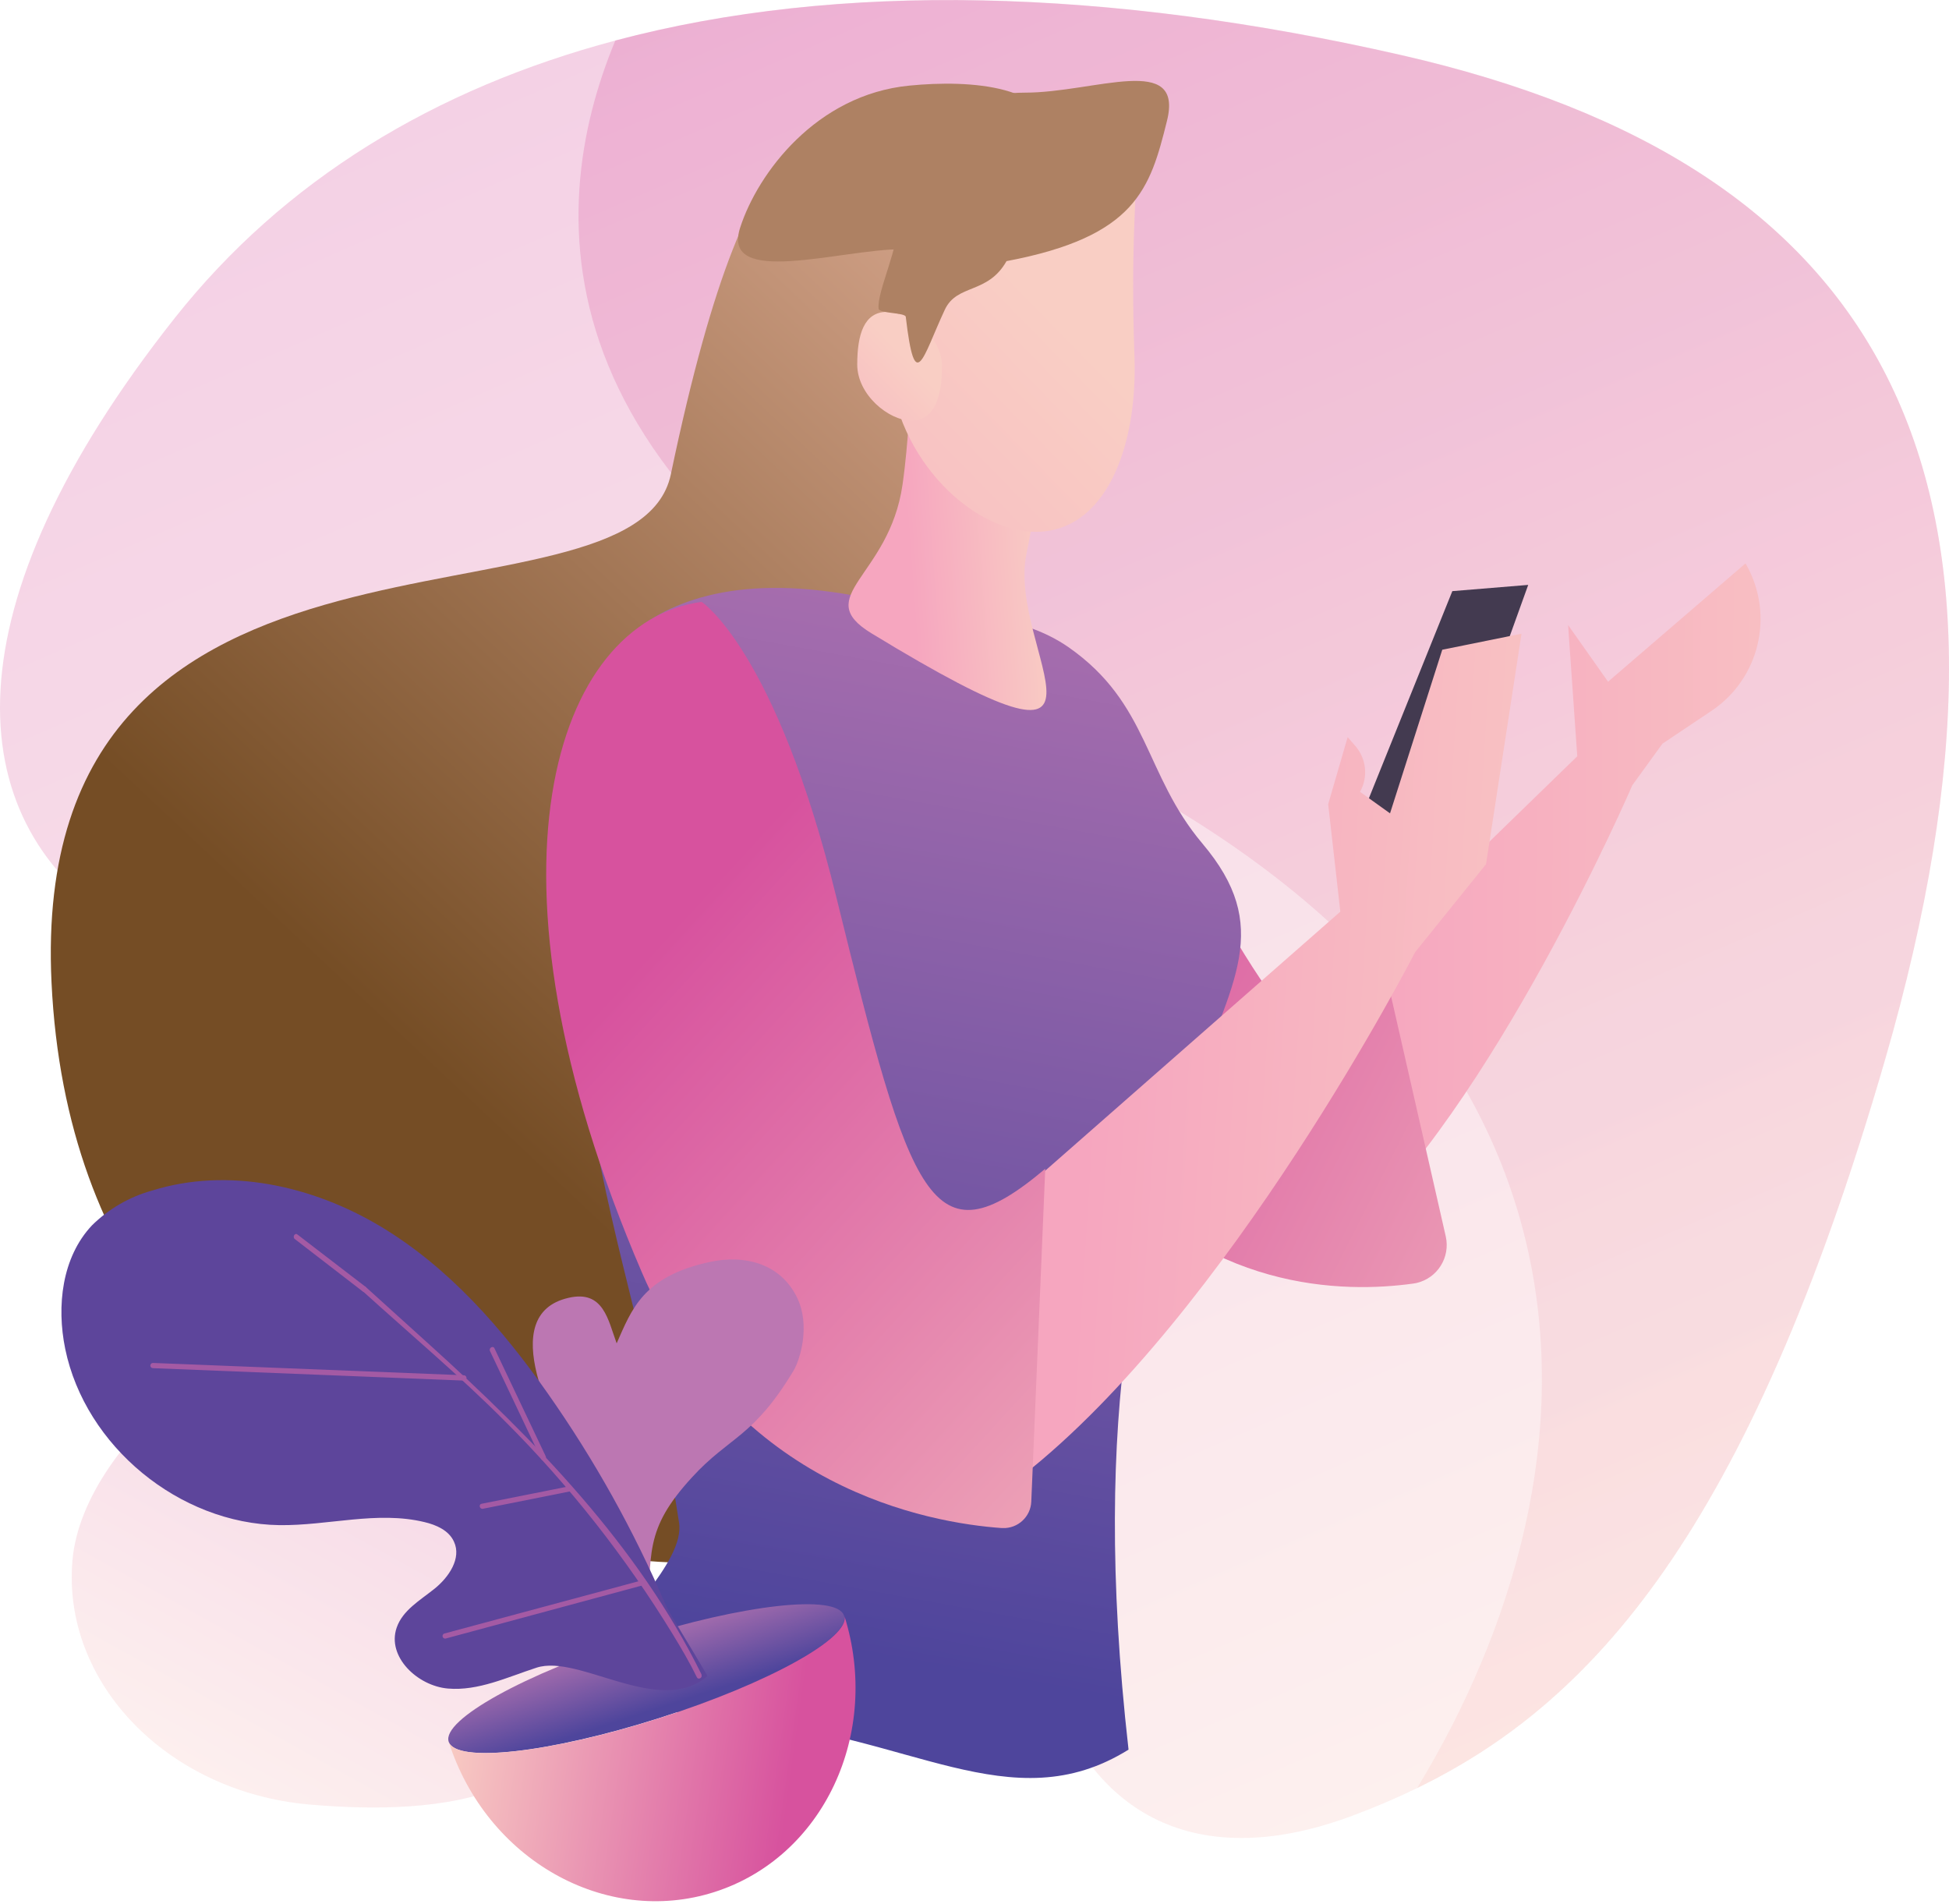
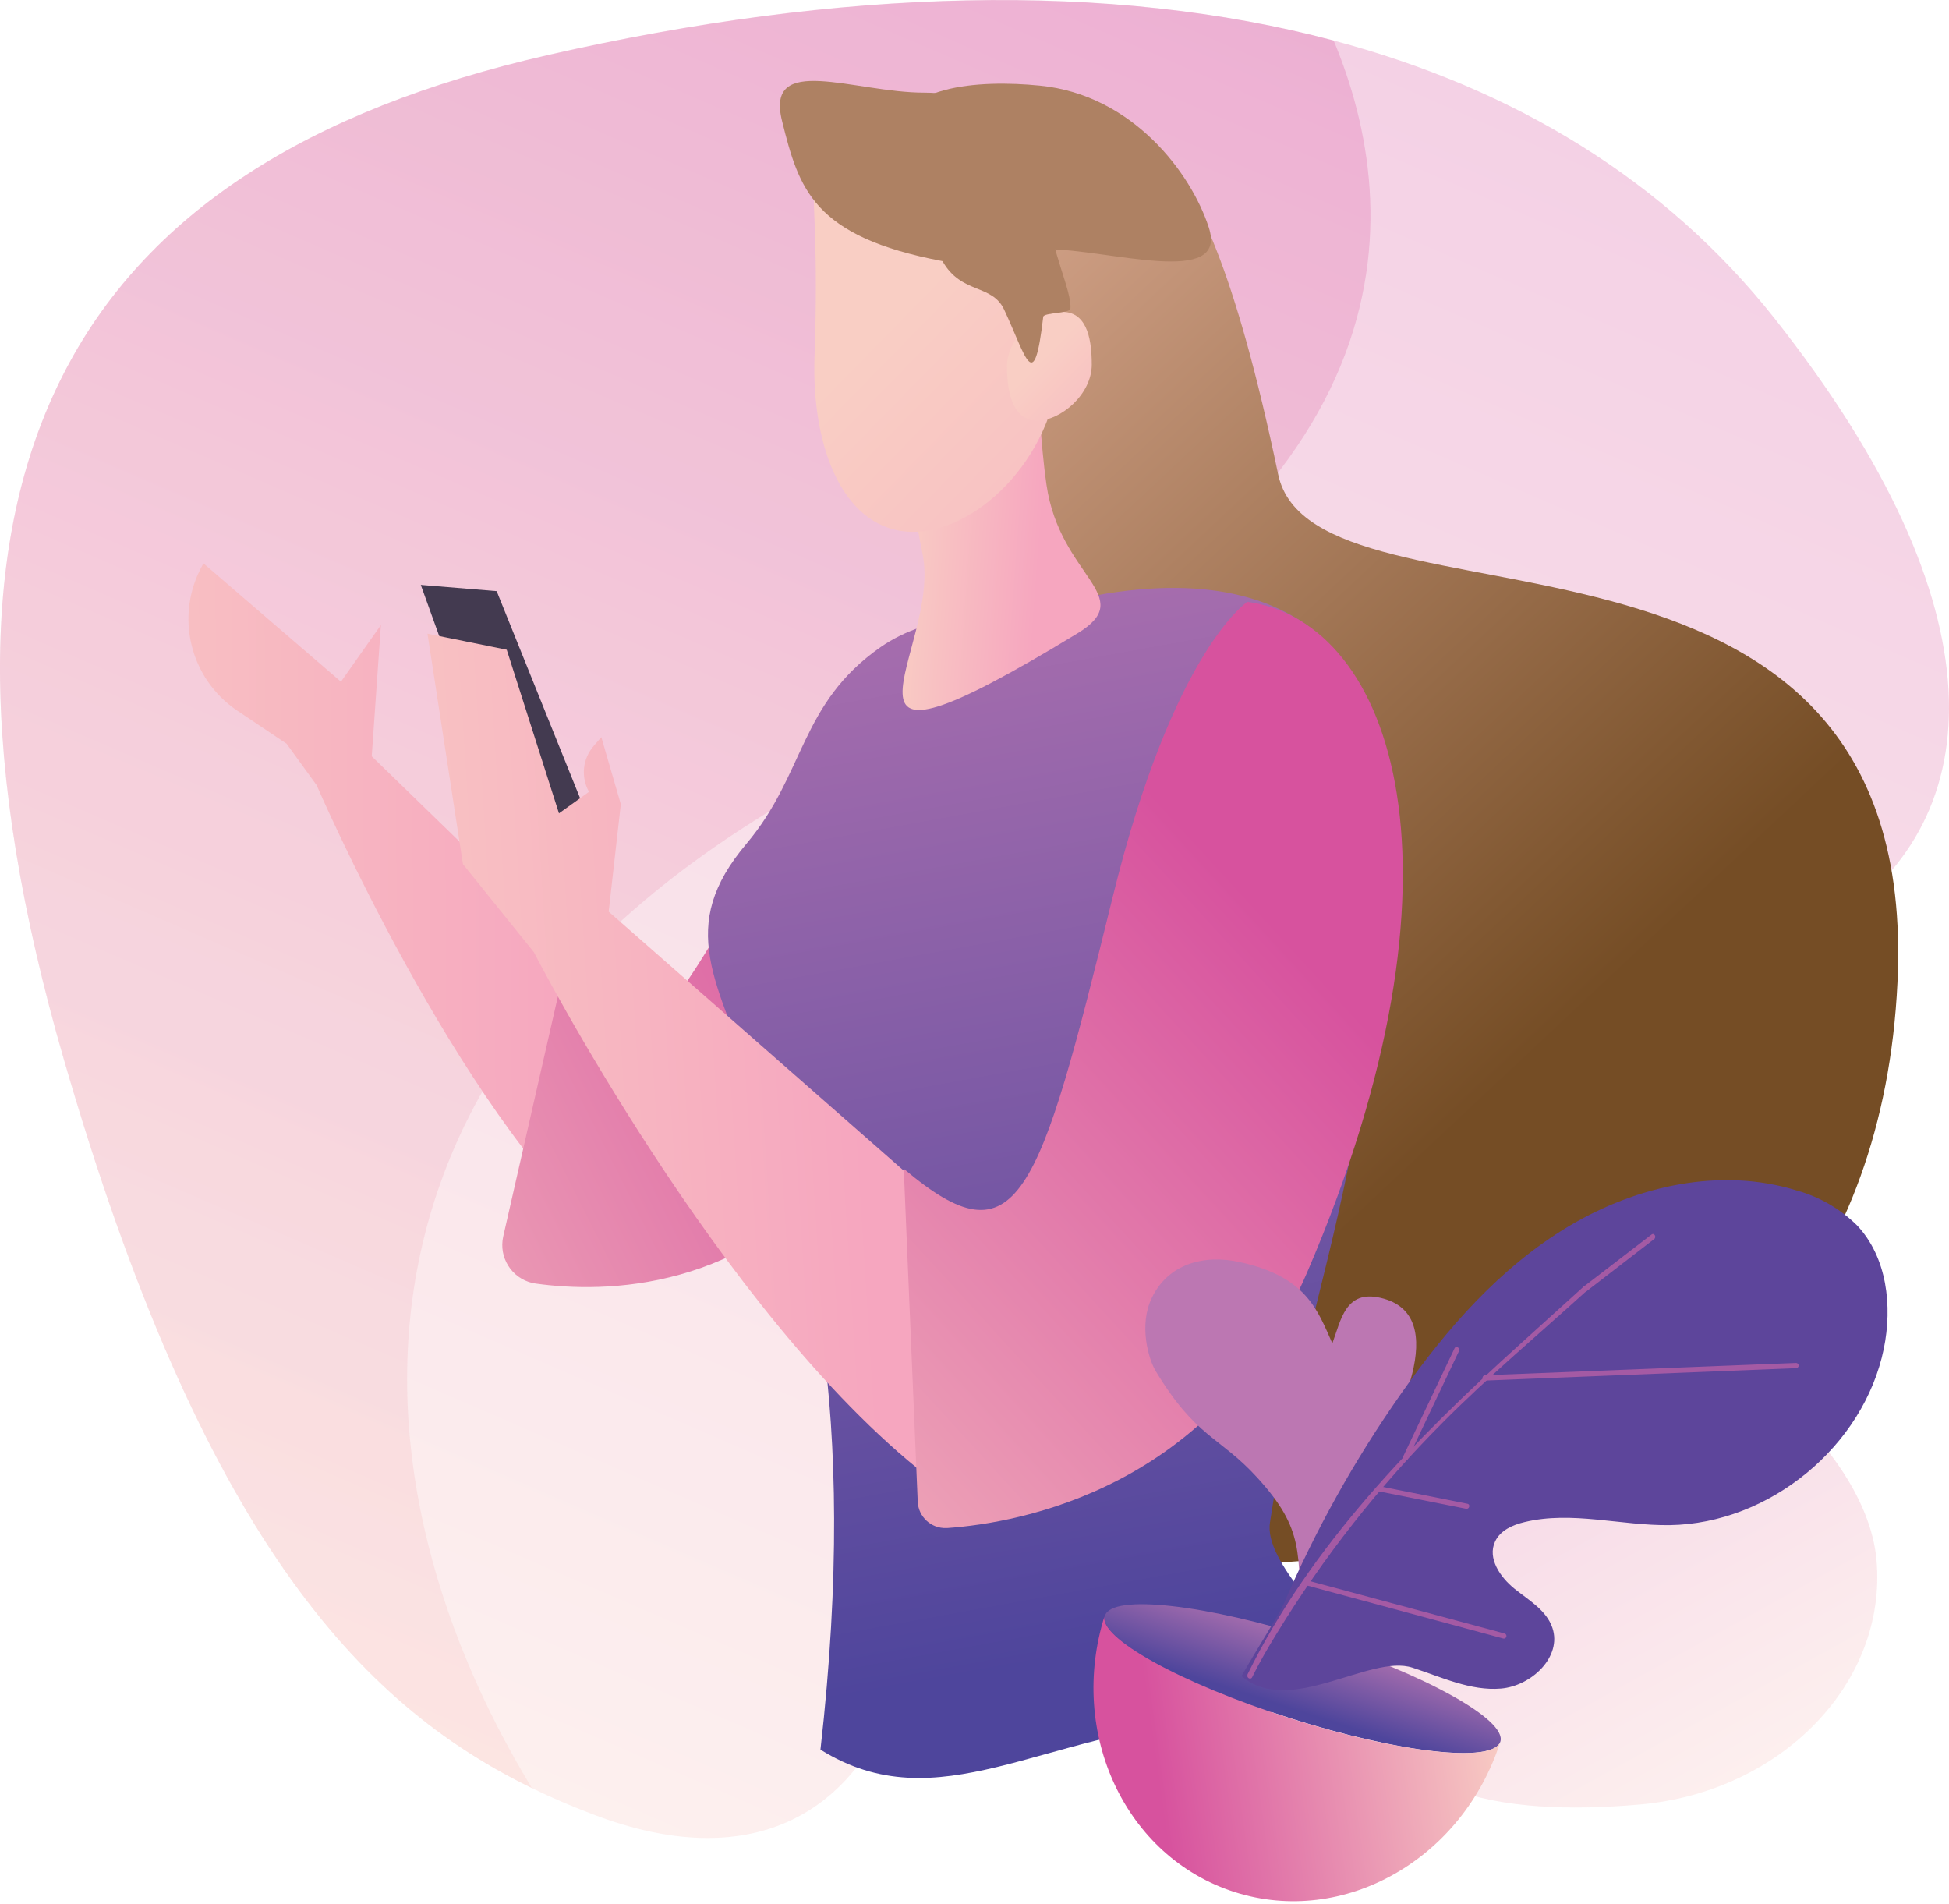
<svg xmlns="http://www.w3.org/2000/svg" width="300px" height="293px" viewBox="0 0 300 293" version="1.1">
  <defs>
    <linearGradient x1="32.827%" y1="-0.249%" x2="80.28%" y2="101.346%" id="linearGradient-1">
      <stop stop-color="#D7549F" offset="0%" />
      <stop stop-color="#F9CEC4" offset="100%" />
    </linearGradient>
    <linearGradient x1="37.537%" y1="-14.131%" x2="76.936%" y2="102.576%" id="linearGradient-2">
      <stop stop-color="#D7549F" offset="0%" />
      <stop stop-color="#F9CEC4" offset="100%" />
    </linearGradient>
    <linearGradient x1="86.695%" y1="4.479%" x2="28.98%" y2="105.713%" id="linearGradient-3">
      <stop stop-color="#D7549F" offset="0%" />
      <stop stop-color="#F9CEC4" offset="100%" />
    </linearGradient>
    <linearGradient x1="48.596%" y1="69.951%" x2="89.084%" y2="2.854%" id="linearGradient-4">
      <stop stop-color="#754D25" offset="0%" />
      <stop stop-color="#CF9F85" offset="100%" />
    </linearGradient>
    <linearGradient x1="26.472%" y1="50.077%" x2="148.039%" y2="50.743%" id="linearGradient-5">
      <stop stop-color="#F6A6BF" offset="0%" />
      <stop stop-color="#F9CEC4" offset="100%" />
    </linearGradient>
    <linearGradient x1="21.537%" y1="35.248%" x2="172.325%" y2="129.662%" id="linearGradient-6">
      <stop stop-color="#D7529E" offset="0%" />
      <stop stop-color="#F9CEC4" offset="100%" />
    </linearGradient>
    <linearGradient x1="43.862%" y1="89.819%" x2="62.201%" y2="-88.685%" id="linearGradient-7">
      <stop stop-color="#4E459C" offset="0%" />
      <stop stop-color="#BC77B2" offset="62%" />
    </linearGradient>
    <linearGradient x1="30.929%" y1="47.927%" x2="128.532%" y2="56.197%" id="linearGradient-8">
      <stop stop-color="#F6A6BF" offset="0%" />
      <stop stop-color="#F9CEC4" offset="100%" />
    </linearGradient>
    <linearGradient x1="36.751%" y1="28.47%" x2="110.233%" y2="153.411%" id="linearGradient-9">
      <stop stop-color="#D7529E" offset="0%" />
      <stop stop-color="#F9CEC4" offset="100%" />
    </linearGradient>
    <linearGradient x1="30.948%" y1="53.357%" x2="101.427%" y2="44.755%" id="linearGradient-10">
      <stop stop-color="#F6A6BF" offset="0%" />
      <stop stop-color="#F9CEC4" offset="100%" />
    </linearGradient>
    <linearGradient x1="-71.577%" y1="230.768%" x2="65.257%" y2="37.505%" id="linearGradient-11">
      <stop stop-color="#F6A6BF" offset="0%" />
      <stop stop-color="#F9CEC4" offset="100%" />
    </linearGradient>
    <linearGradient x1="-68.263%" y1="198.029%" x2="56.776%" y2="41.219%" id="linearGradient-12">
      <stop stop-color="#F6A6BF" offset="0%" />
      <stop stop-color="#F9CEC4" offset="100%" />
    </linearGradient>
    <linearGradient x1="61.211%" y1="63.006%" x2="7.921%" y2="1.163%" id="linearGradient-13">
      <stop stop-color="#4E459C" offset="0%" />
      <stop stop-color="#BC77B2" offset="62%" />
    </linearGradient>
    <linearGradient x1="59.099%" y1="-297.575%" x2="35.274%" y2="-124.848%" id="linearGradient-14">
      <stop stop-color="#4E459C" offset="0%" />
      <stop stop-color="#BC77B2" offset="62%" />
    </linearGradient>
    <linearGradient x1="84.843%" y1="51.245%" x2="-2.383%" y2="42.571%" id="linearGradient-15">
      <stop stop-color="#D7529E" offset="0%" />
      <stop stop-color="#F9CEC4" offset="100%" />
    </linearGradient>
  </defs>
  <g id="Page-1" stroke="none" stroke-width="1" fill="none" fill-rule="evenodd">
-     <g id="Connection-Lost" transform="translate(-44, -113)" fill-rule="nonzero">
-       <g id="Connection-Lost-w300px" transform="translate(44, 112)">
-         <path d="M290.13,164.2 C269.03,236.99 244.85,263.2 218.13,276.2 C214.95,277.75 211.72,279.12 208.45,280.35 C160.55,298.45 146.32,243.59 169.99,193.18 C188.9,152.89 189.09,114.44 136.07,136.73 C36.13,178.73 -43.81,139.31 26.92,49.92 C43.73,28.69 66.92,14.64 94.68,7.25 C129.07,-1.9 170.52,-0.82 215.68,9.49 C289.36,26.3 316.54,73.07 290.13,164.2 Z" id="Shape" fill="url(#linearGradient-1)" opacity="0.27" />
-         <path d="M290.13,164.2 C269.03,236.99 244.85,263.2 218.13,276.2 C248.35,226.5 252.2,156.56 160,114.52 C81,78.52 83.76,33.52 94.72,7.23 C129.11,-1.92 170.56,-0.84 215.72,9.47 C289.36,26.3 316.54,73.07 290.13,164.2 Z" id="Shape" fill="url(#linearGradient-2)" opacity="0.27" />
-         <path d="M11.16,241.08 C12.84,222.24 40.88,200.08 62.64,201.99 C84.4,203.9 92.32,239.45 90.64,258.29 C88.96,277.13 69.28,280.66 47.52,278.72 C25.76,276.78 9.47,259.94 11.16,241.08 Z" id="Shape" fill="url(#linearGradient-3)" opacity="0.27" />
-         <path d="M149.51,50.11 C149.51,65.11 137,233.73 130.3,237.58 C111.09,248.58 12.2,241.86 7.93,152.2 C4.17,73.3 97.69,100.6 103.26,74 C116.42,11 127.81,23 135.52,23 C143.23,23 149.51,35.12 149.51,50.11 Z" id="Shape" fill="url(#linearGradient-4)" />
-         <path d="M188,179.83 L195.19,163.63 L242.78,117.4 L241.37,97.2 L247.52,105.92 L268.68,87.71 L268.81,87.94 C273.151,95.661 270.836,105.421 263.49,110.37 L255.89,115.46 L251.26,121.85 C251.26,121.85 229.73,171.78 206.65,191.85 L188,179.83 Z" id="Shape" fill="url(#linearGradient-5)" />
-         <polygon id="Shape" fill="#433A50" points="218.98 136.15 207.6 131.57 223.55 91.98 235.23 91.02" />
-         <path d="M155,100 C155,100 164.48,99.74 179.9,127.55 C198.66,161.35 203.3,168.78 213.9,153.37 L222.54,191.3 C223.263,194.515 221.259,197.711 218.05,198.46 C217.882,198.5 217.712,198.53 217.54,198.55 C206.96,200.03 185.27,199.9 168.71,179.06 C134.87,136.41 138,107.17 155,100 Z" id="Shape" fill="url(#linearGradient-6)" />
-         <path d="M89,111.41 C89,111.41 93.83,85.76 131.46,92.66 C146.93,95.5 156.77,95.27 164.46,100.6 C176.93,109.31 176.07,120.15 185.09,130.84 C206.65,156.39 161.61,163.57 173.71,270.28 C155.6,281.57 139.5,267.61 113.45,265.87 C105.76,265.33 92.45,263.19 93.51,255.58 C94.17,250.99 105.59,241.5 104.51,235.27 C98.79,196.82 83.6,170.78 89,111.41 Z" id="Shape" fill="url(#linearGradient-7)" />
-         <path d="M138.27,212.68 L148.92,191.68 L206.31,141.31 L204.44,124.77 L207.44,114.45 L208.61,115.8 C210.328,117.763 210.621,120.597 209.34,122.87 L209.34,122.87 L213.96,126.18 L222,101 L234.2,98.53 L228.74,134 L217.83,147.54 C217.83,147.54 189.22,203.22 157.28,228.2 L138.27,212.68 Z" id="Shape" fill="url(#linearGradient-8)" />
-         <path d="M108,93.63 C108,93.63 119.41,101.06 128.75,139.15 C140.15,185.45 143.27,195.77 160.89,180.88 L158.74,232.11 C158.643,234.45 156.67,236.27 154.33,236.18 L154.21,236.18 C143.01,235.39 113.1,230.11 98.8,196.83 C72.27,135.12 85.43,96.67 108,93.63 Z" id="Shape" fill="url(#linearGradient-9)" />
-         <path d="M158,86.22 C154.91,101.12 177.21,124.7 134.17,98.49 C124.71,92.75 136.88,89.83 138.92,75.6 C141.06,60.52 137.73,59.71 150.53,59.71 C156.08,59.72 162.67,64 158,86.22 Z" id="Shape" fill="url(#linearGradient-10)" />
-         <path d="M174.62,55.77 C175.15,70.35 169.88,82.85 159.47,82.85 C149.06,82.85 136.92,70.34 136.92,55.77 C136.92,41.2 157.92,30.37 168.25,29.14 C178.18,27.93 173.46,23 174.62,55.77 Z" id="Shape" fill="url(#linearGradient-11)" />
-         <path d="M145,57.38 C145,62 143.84,65.74 140.31,65.74 C136.78,65.74 131.95,61.74 131.95,57.11 C131.95,52.48 133,49 136.52,49 C140.04,49 145,52.78 145,57.38 Z" id="Shape" fill="url(#linearGradient-12)" />
-         <path d="M179.62,19.63 C177.02,30.07 174.88,37.42 154.93,41.19 C152,46.35 147.3,44.63 145.42,48.69 C141.98,56.06 140.86,61.98 139.42,49.76 C139.34,49.09 135.32,49.27 135.24,48.51 C134.95,45.89 138.51,38.81 138.17,35 C137.02,22.06 146.93,15.26 157.74,15.26 C168.55,15.26 182.27,9.06 179.62,19.63 Z" id="Shape" fill="#AE8163" />
-         <path d="M162.31,22.9 C162.31,31.71 148.38,39.35 138.88,39.35 C129.38,39.35 110.88,45.35 113.94,36 C116.66,27.62 125.67,15.58 139.94,14.18 C149.36,13.24 162.31,14.09 162.31,22.9 Z" id="Shape" fill="#AE8163" />
-         <path d="M69.06,269.05 C70.13,272.41 84.6,270.79 101.43,265.44 C118.26,260.09 131,253 129.91,249.65 C128.82,246.3 114.37,247.91 97.55,253.27 C80.73,258.63 68,265.71 69.06,269.05 Z" id="Shape" fill="url(#linearGradient-13)" />
-         <path d="M99.74,251 C100.22,240.06 99.11,236.46 106.5,228.39 C112.32,222.02 115.91,222.33 122.18,211.9 C123.18,210.16 124.77,204.96 122.68,200.69 C120.18,195.57 114.78,194 109.14,195.25 C98.96,197.48 97.23,202.54 94.92,207.75 C93.6,204.21 92.92,199.48 87.5,200.75 C76.17,203.34 85.28,220.43 89.11,227.14 C92.94,233.85 86.47,236.99 86.84,244.71" id="Shape" fill="url(#linearGradient-14)" />
-         <path d="M43,235.73 C50.48,235.83 58.06,233.5 65.33,235.26 C67.15,235.69 69.08,236.53 69.87,238.26 C71.08,240.82 69.09,243.75 66.87,245.53 C64.65,247.31 61.96,248.84 61.05,251.53 C59.53,255.99 64.27,260.48 68.95,260.88 C73.63,261.28 78.11,259.12 82.58,257.67 C89.14,255.52 101.51,265.3 108.9,258.96 C106.13,254.14 103,249.25 102.47,248.02 C97.57,236.573 91.49,225.667 84.33,215.48 C77.33,205.48 69.06,196.04 58.58,189.76 C48.1,183.48 35.11,180.59 23.43,184.23 C19.924,185.2 16.726,187.052 14.14,189.61 C9.54,194.51 8.68,201.99 10.04,208.61 C13.13,223.59 27.6,235.51 43,235.73 Z" id="Shape" fill="#5D459B" />
-         <path d="M69.06,269.05 C74.85,287.19 93.18,297.56 109.96,292.2 C126.74,286.84 135.68,267.79 129.96,249.65 C131.03,253.01 118.28,260.08 101.48,265.44 C84.68,270.8 70.13,272.43 69.06,269.05 Z" id="Shape" fill="url(#linearGradient-15)" />
-         <path d="M108,258.75 C98.24,238.86 82.25,222.53 66,207.85 L56.35,199.12 C55.97,198.77 55.4,199.34 55.79,199.68 C63.17,206.37 70.86,212.82 77.88,219.89 C87.7,229.72 96.32,240.68 103.56,252.54 C104.87,254.68 106.16,256.88 107.27,259.15 C107.5,259.61 108.19,259.2 107.96,258.74 L108,258.75 Z" id="Shape" fill="#A45AA4" />
-         <path d="M87.58,229.76 L74.13,232.44 C73.62,232.54 73.84,233.32 74.34,233.21 L87.79,230.53 C88.3,230.44 88.09,229.66 87.58,229.76 Z" id="Shape" fill="#A45AA4" />
-         <path d="M71.33,212.66 L29.47,211 L23.54,210.77 C23.319,210.77 23.14,210.949 23.14,211.17 C23.14,211.391 23.319,211.57 23.54,211.57 L65.4,213.24 L71.33,213.48 C71.49,213.505 71.65,213.434 71.738,213.298 C71.826,213.162 71.826,212.988 71.738,212.852 C71.65,212.716 71.49,212.645 71.33,212.67 L71.33,212.66 Z" id="Shape" fill="#A45AA4" />
-         <path d="M84,225.13 L76.11,208.52 C75.89,208.05 75.2,208.46 75.42,208.93 L83.3,225.54 C83.52,226.01 84.22,225.6 84,225.13 L84,225.13 Z" id="Shape" fill="#A45AA4" />
-         <path d="M98.69,244.26 L68.44,252.4 C68.293,252.429 68.176,252.538 68.134,252.682 C68.093,252.825 68.135,252.98 68.244,253.083 C68.352,253.185 68.509,253.219 68.65,253.17 L68.65,253.17 L98.9,245 C99.004,244.974 99.093,244.908 99.147,244.816 C99.202,244.724 99.217,244.613 99.19,244.51 C99.119,244.305 98.897,244.194 98.69,244.26 L98.69,244.26 Z" id="Shape" fill="#A45AA4" />
-         <path d="M56.28,199.06 L45.78,191 C45.37,190.69 44.98,191.39 45.38,191.7 L55.87,199.79 C56.28,200.08 56.68,199.38 56.28,199.06 Z" id="Shape" fill="#A45AA4" />
-       </g>
+     <g id="profile" transform="translate(149.5, 146) scale(-1, 1) translate(-149.5, -146) translate(-1, -1)" fill-rule="nonzero">
+       <path d="M290.13,164.2 C269.03,236.99 244.85,263.2 218.13,276.2 C214.95,277.75 211.72,279.12 208.45,280.35 C160.55,298.45 146.32,243.59 169.99,193.18 C188.9,152.89 189.09,114.44 136.07,136.73 C36.13,178.73 -43.81,139.31 26.92,49.92 C43.73,28.69 66.92,14.64 94.68,7.25 C129.07,-1.9 170.52,-0.82 215.68,9.49 C289.36,26.3 316.54,73.07 290.13,164.2 Z" id="Shape" fill="url(#linearGradient-1)" opacity="0.27" />
+       <path d="M290.13,164.2 C269.03,236.99 244.85,263.2 218.13,276.2 C248.35,226.5 252.2,156.56 160,114.52 C81,78.52 83.76,33.52 94.72,7.23 C129.11,-1.92 170.56,-0.84 215.72,9.47 C289.36,26.3 316.54,73.07 290.13,164.2 Z" id="Shape" fill="url(#linearGradient-2)" opacity="0.27" />
+       <path d="M11.16,241.08 C12.84,222.24 40.88,200.08 62.64,201.99 C84.4,203.9 92.32,239.45 90.64,258.29 C88.96,277.13 69.28,280.66 47.52,278.72 C25.76,276.78 9.47,259.94 11.16,241.08 Z" id="Shape" fill="url(#linearGradient-3)" opacity="0.27" />
+       <path d="M149.51,50.11 C149.51,65.11 137,233.73 130.3,237.58 C111.09,248.58 12.2,241.86 7.93,152.2 C4.17,73.3 97.69,100.6 103.26,74 C116.42,11 127.81,23 135.52,23 C143.23,23 149.51,35.12 149.51,50.11 Z" id="Shape" fill="url(#linearGradient-4)" />
+       <path d="M188,179.83 L195.19,163.63 L242.78,117.4 L241.37,97.2 L247.52,105.92 L268.68,87.71 L268.81,87.94 C273.151,95.661 270.836,105.421 263.49,110.37 L255.89,115.46 L251.26,121.85 C251.26,121.85 229.73,171.78 206.65,191.85 L188,179.83 Z" id="Shape" fill="url(#linearGradient-5)" />
+       <polygon id="Shape" fill="#433A50" points="218.98 136.15 207.6 131.57 223.55 91.98 235.23 91.02" />
+       <path d="M155,100 C155,100 164.48,99.74 179.9,127.55 C198.66,161.35 203.3,168.78 213.9,153.37 L222.54,191.3 C223.263,194.515 221.259,197.711 218.05,198.46 C217.882,198.5 217.712,198.53 217.54,198.55 C206.96,200.03 185.27,199.9 168.71,179.06 C134.87,136.41 138,107.17 155,100 Z" id="Shape" fill="url(#linearGradient-6)" />
+       <path d="M89,111.41 C89,111.41 93.83,85.76 131.46,92.66 C146.93,95.5 156.77,95.27 164.46,100.6 C176.93,109.31 176.07,120.15 185.09,130.84 C206.65,156.39 161.61,163.57 173.71,270.28 C155.6,281.57 139.5,267.61 113.45,265.87 C105.76,265.33 92.45,263.19 93.51,255.58 C94.17,250.99 105.59,241.5 104.51,235.27 C98.79,196.82 83.6,170.78 89,111.41 Z" id="Shape" fill="url(#linearGradient-7)" />
+       <path d="M138.27,212.68 L148.92,191.68 L206.31,141.31 L204.44,124.77 L207.44,114.45 L208.61,115.8 C210.328,117.763 210.621,120.597 209.34,122.87 L209.34,122.87 L213.96,126.18 L222,101 L234.2,98.53 L228.74,134 L217.83,147.54 C217.83,147.54 189.22,203.22 157.28,228.2 L138.27,212.68 Z" id="Shape" fill="url(#linearGradient-8)" />
+       <path d="M108,93.63 C108,93.63 119.41,101.06 128.75,139.15 C140.15,185.45 143.27,195.77 160.89,180.88 L158.74,232.11 C158.643,234.45 156.67,236.27 154.33,236.18 L154.21,236.18 C143.01,235.39 113.1,230.11 98.8,196.83 C72.27,135.12 85.43,96.67 108,93.63 Z" id="Shape" fill="url(#linearGradient-9)" />
+       <path d="M158,86.22 C154.91,101.12 177.21,124.7 134.17,98.49 C124.71,92.75 136.88,89.83 138.92,75.6 C141.06,60.52 137.73,59.71 150.53,59.71 C156.08,59.72 162.67,64 158,86.22 Z" id="Shape" fill="url(#linearGradient-10)" />
+       <path d="M174.62,55.77 C175.15,70.35 169.88,82.85 159.47,82.85 C149.06,82.85 136.92,70.34 136.92,55.77 C136.92,41.2 157.92,30.37 168.25,29.14 C178.18,27.93 173.46,23 174.62,55.77 Z" id="Shape" fill="url(#linearGradient-11)" />
+       <path d="M145,57.38 C145,62 143.84,65.74 140.31,65.74 C136.78,65.74 131.95,61.74 131.95,57.11 C131.95,52.48 133,49 136.52,49 C140.04,49 145,52.78 145,57.38 Z" id="Shape" fill="url(#linearGradient-12)" />
+       <path d="M179.62,19.63 C177.02,30.07 174.88,37.42 154.93,41.19 C152,46.35 147.3,44.63 145.42,48.69 C141.98,56.06 140.86,61.98 139.42,49.76 C139.34,49.09 135.32,49.27 135.24,48.51 C134.95,45.89 138.51,38.81 138.17,35 C137.02,22.06 146.93,15.26 157.74,15.26 C168.55,15.26 182.27,9.06 179.62,19.63 Z" id="Shape" fill="#AE8163" />
+       <path d="M162.31,22.9 C162.31,31.71 148.38,39.35 138.88,39.35 C129.38,39.35 110.88,45.35 113.94,36 C116.66,27.62 125.67,15.58 139.94,14.18 C149.36,13.24 162.31,14.09 162.31,22.9 Z" id="Shape" fill="#AE8163" />
+       <path d="M69.06,269.05 C70.13,272.41 84.6,270.79 101.43,265.44 C118.26,260.09 131,253 129.91,249.65 C128.82,246.3 114.37,247.91 97.55,253.27 C80.73,258.63 68,265.71 69.06,269.05 Z" id="Shape" fill="url(#linearGradient-13)" />
+       <path d="M99.74,251 C100.22,240.06 99.11,236.46 106.5,228.39 C112.32,222.02 115.91,222.33 122.18,211.9 C123.18,210.16 124.77,204.96 122.68,200.69 C120.18,195.57 114.78,194 109.14,195.25 C98.96,197.48 97.23,202.54 94.92,207.75 C93.6,204.21 92.92,199.48 87.5,200.75 C76.17,203.34 85.28,220.43 89.11,227.14 C92.94,233.85 86.47,236.99 86.84,244.71" id="Shape" fill="url(#linearGradient-14)" />
+       <path d="M43,235.73 C50.48,235.83 58.06,233.5 65.33,235.26 C67.15,235.69 69.08,236.53 69.87,238.26 C71.08,240.82 69.09,243.75 66.87,245.53 C64.65,247.31 61.96,248.84 61.05,251.53 C59.53,255.99 64.27,260.48 68.95,260.88 C73.63,261.28 78.11,259.12 82.58,257.67 C89.14,255.52 101.51,265.3 108.9,258.96 C106.13,254.14 103,249.25 102.47,248.02 C97.57,236.573 91.49,225.667 84.33,215.48 C77.33,205.48 69.06,196.04 58.58,189.76 C48.1,183.48 35.11,180.59 23.43,184.23 C19.924,185.2 16.726,187.052 14.14,189.61 C9.54,194.51 8.68,201.99 10.04,208.61 C13.13,223.59 27.6,235.51 43,235.73 Z" id="Shape" fill="#5D459B" />
+       <path d="M69.06,269.05 C74.85,287.19 93.18,297.56 109.96,292.2 C126.74,286.84 135.68,267.79 129.96,249.65 C131.03,253.01 118.28,260.08 101.48,265.44 C84.68,270.8 70.13,272.43 69.06,269.05 Z" id="Shape" fill="url(#linearGradient-15)" />
+       <path d="M108,258.75 C98.24,238.86 82.25,222.53 66,207.85 L56.35,199.12 C55.97,198.77 55.4,199.34 55.79,199.68 C63.17,206.37 70.86,212.82 77.88,219.89 C87.7,229.72 96.32,240.68 103.56,252.54 C104.87,254.68 106.16,256.88 107.27,259.15 C107.5,259.61 108.19,259.2 107.96,258.74 L108,258.75 Z" id="Shape" fill="#A45AA4" />
+       <path d="M87.58,229.76 L74.13,232.44 C73.62,232.54 73.84,233.32 74.34,233.21 L87.79,230.53 C88.3,230.44 88.09,229.66 87.58,229.76 Z" id="Shape" fill="#A45AA4" />
+       <path d="M71.33,212.66 L29.47,211 L23.54,210.77 C23.319,210.77 23.14,210.949 23.14,211.17 C23.14,211.391 23.319,211.57 23.54,211.57 L65.4,213.24 L71.33,213.48 C71.49,213.505 71.65,213.434 71.738,213.298 C71.826,213.162 71.826,212.988 71.738,212.852 C71.65,212.716 71.49,212.645 71.33,212.67 L71.33,212.66 Z" id="Shape" fill="#A45AA4" />
+       <path d="M84,225.13 L76.11,208.52 C75.89,208.05 75.2,208.46 75.42,208.93 L83.3,225.54 C83.52,226.01 84.22,225.6 84,225.13 L84,225.13 Z" id="Shape" fill="#A45AA4" />
+       <path d="M98.69,244.26 L68.44,252.4 C68.293,252.429 68.176,252.538 68.134,252.682 C68.093,252.825 68.135,252.98 68.244,253.083 C68.352,253.185 68.509,253.219 68.65,253.17 L68.65,253.17 L98.9,245 C99.004,244.974 99.093,244.908 99.147,244.816 C99.202,244.724 99.217,244.613 99.19,244.51 C99.119,244.305 98.897,244.194 98.69,244.26 L98.69,244.26 Z" id="Shape" fill="#A45AA4" />
+       <path d="M56.28,199.06 L45.78,191 C45.37,190.69 44.98,191.39 45.38,191.7 L55.87,199.79 C56.28,200.08 56.68,199.38 56.28,199.06 Z" id="Shape" fill="#A45AA4" />
    </g>
  </g>
</svg>
